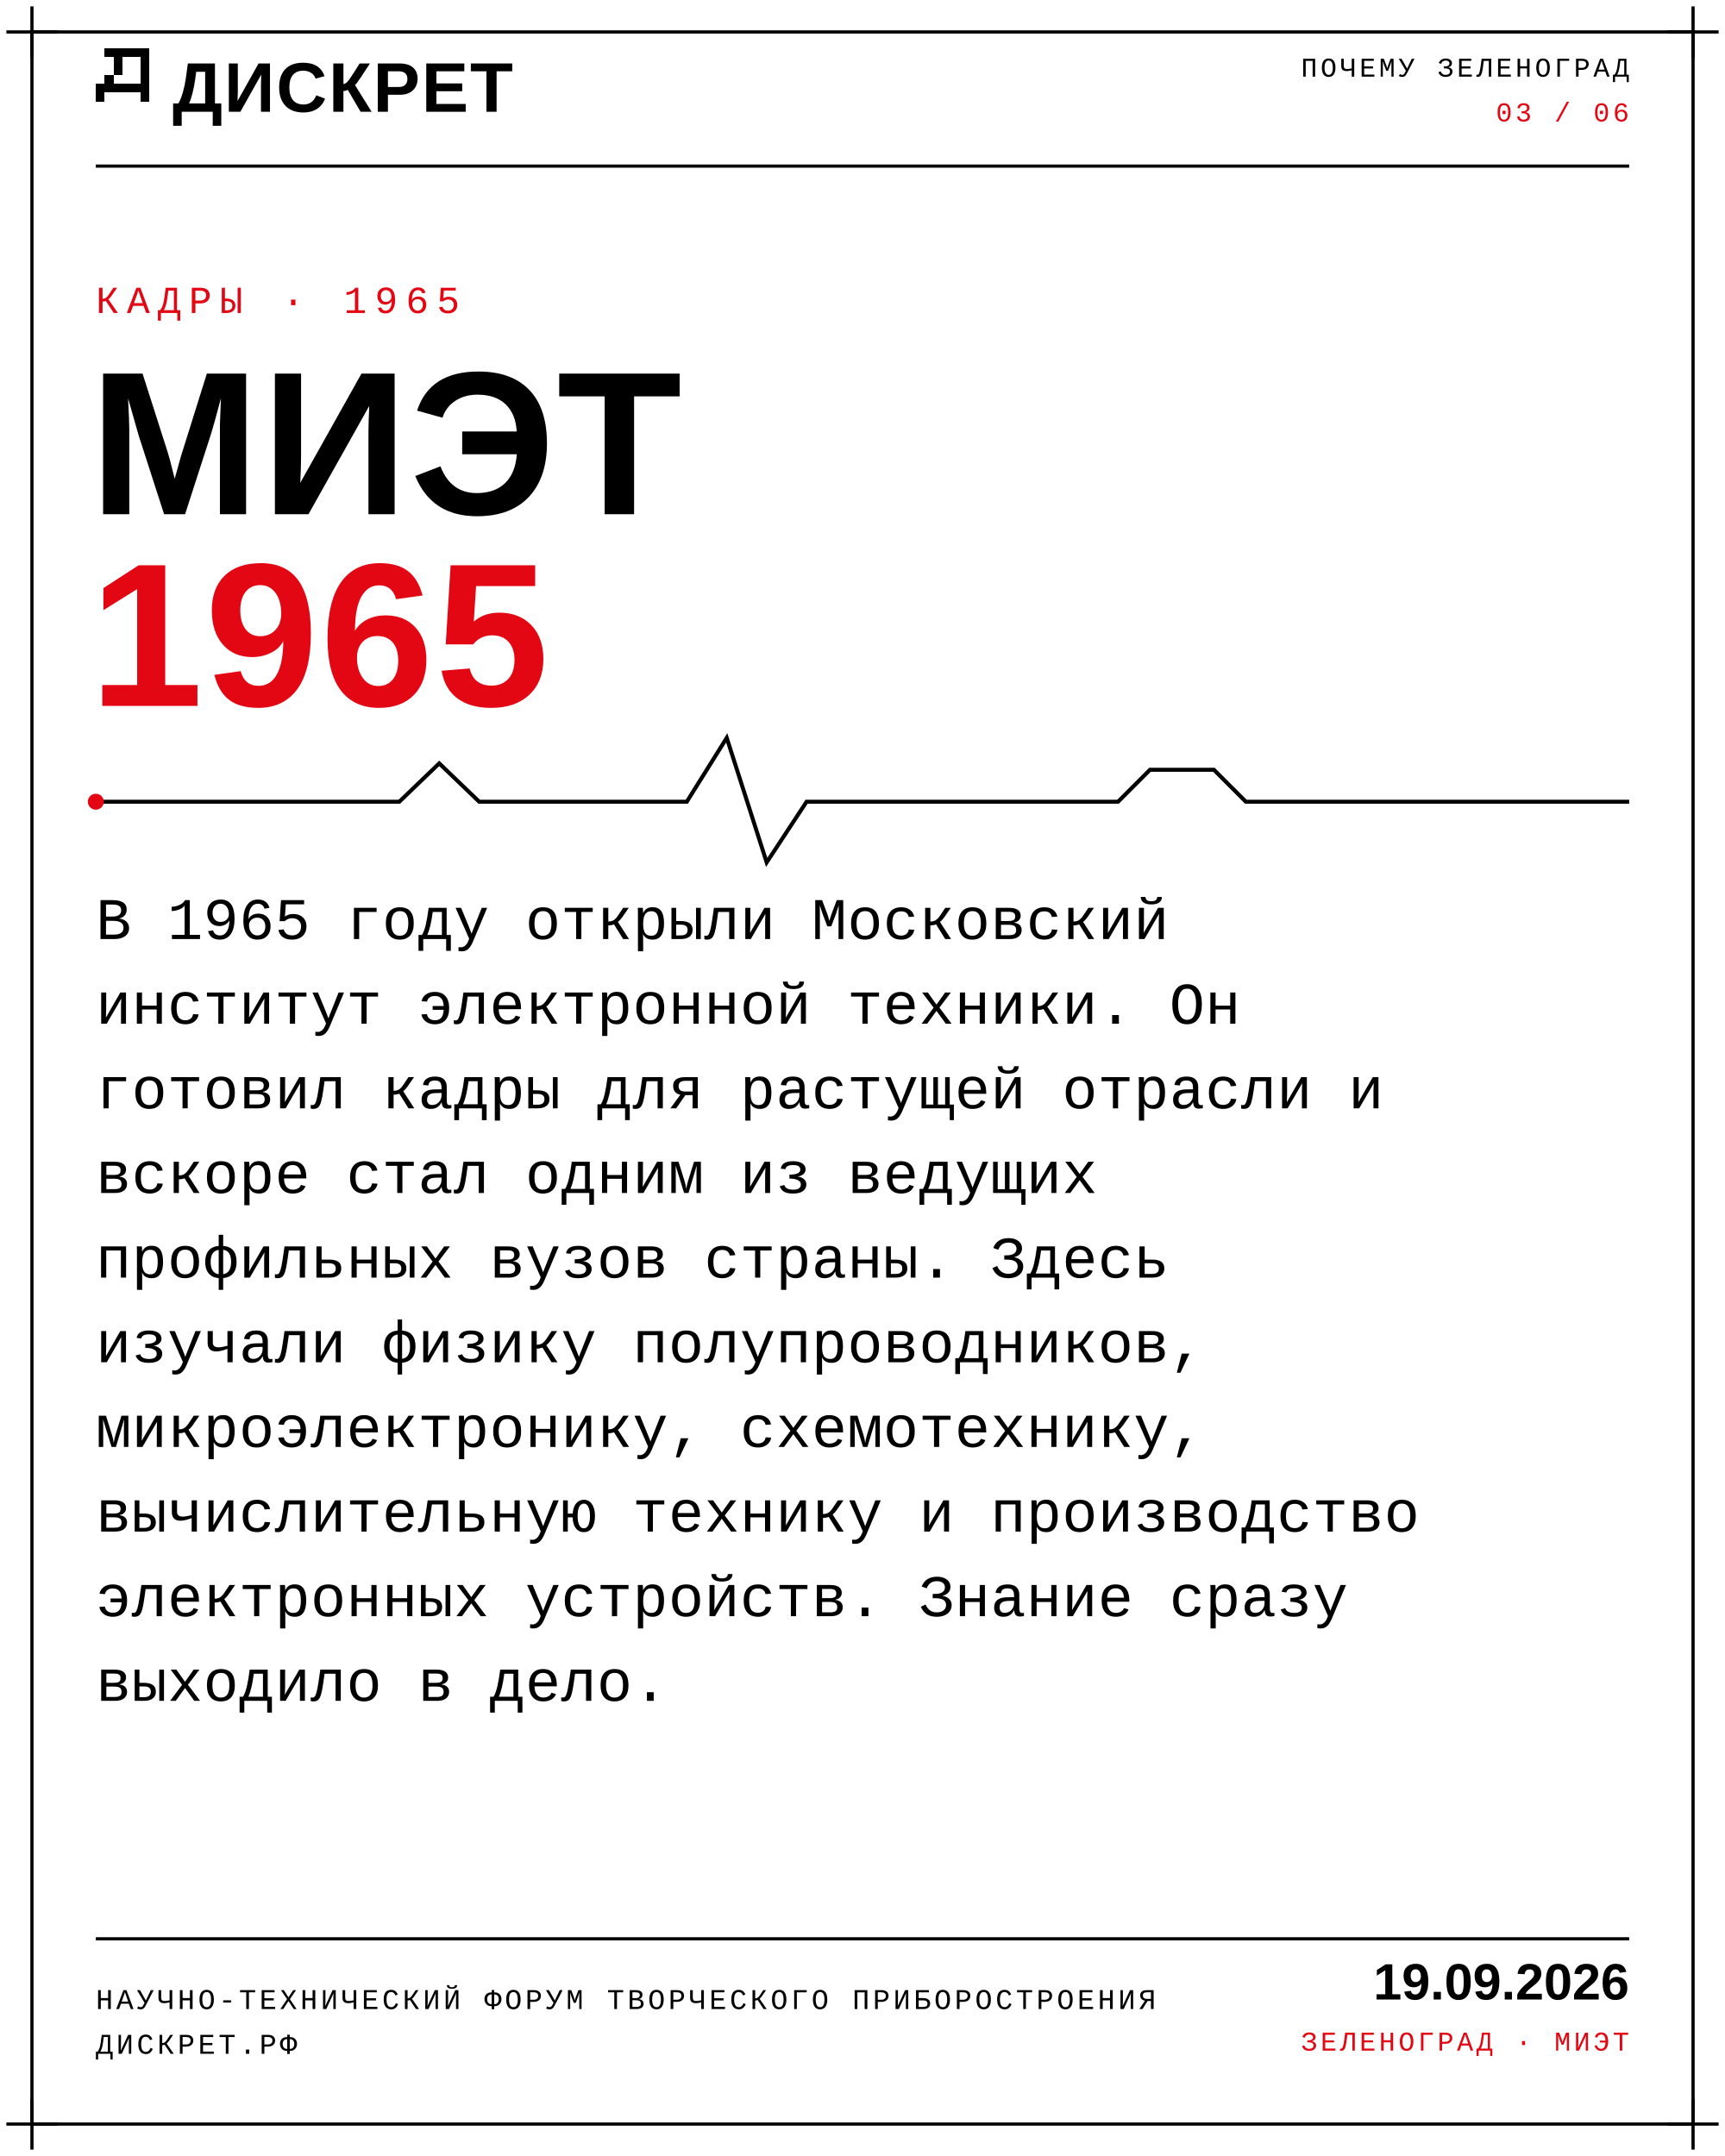
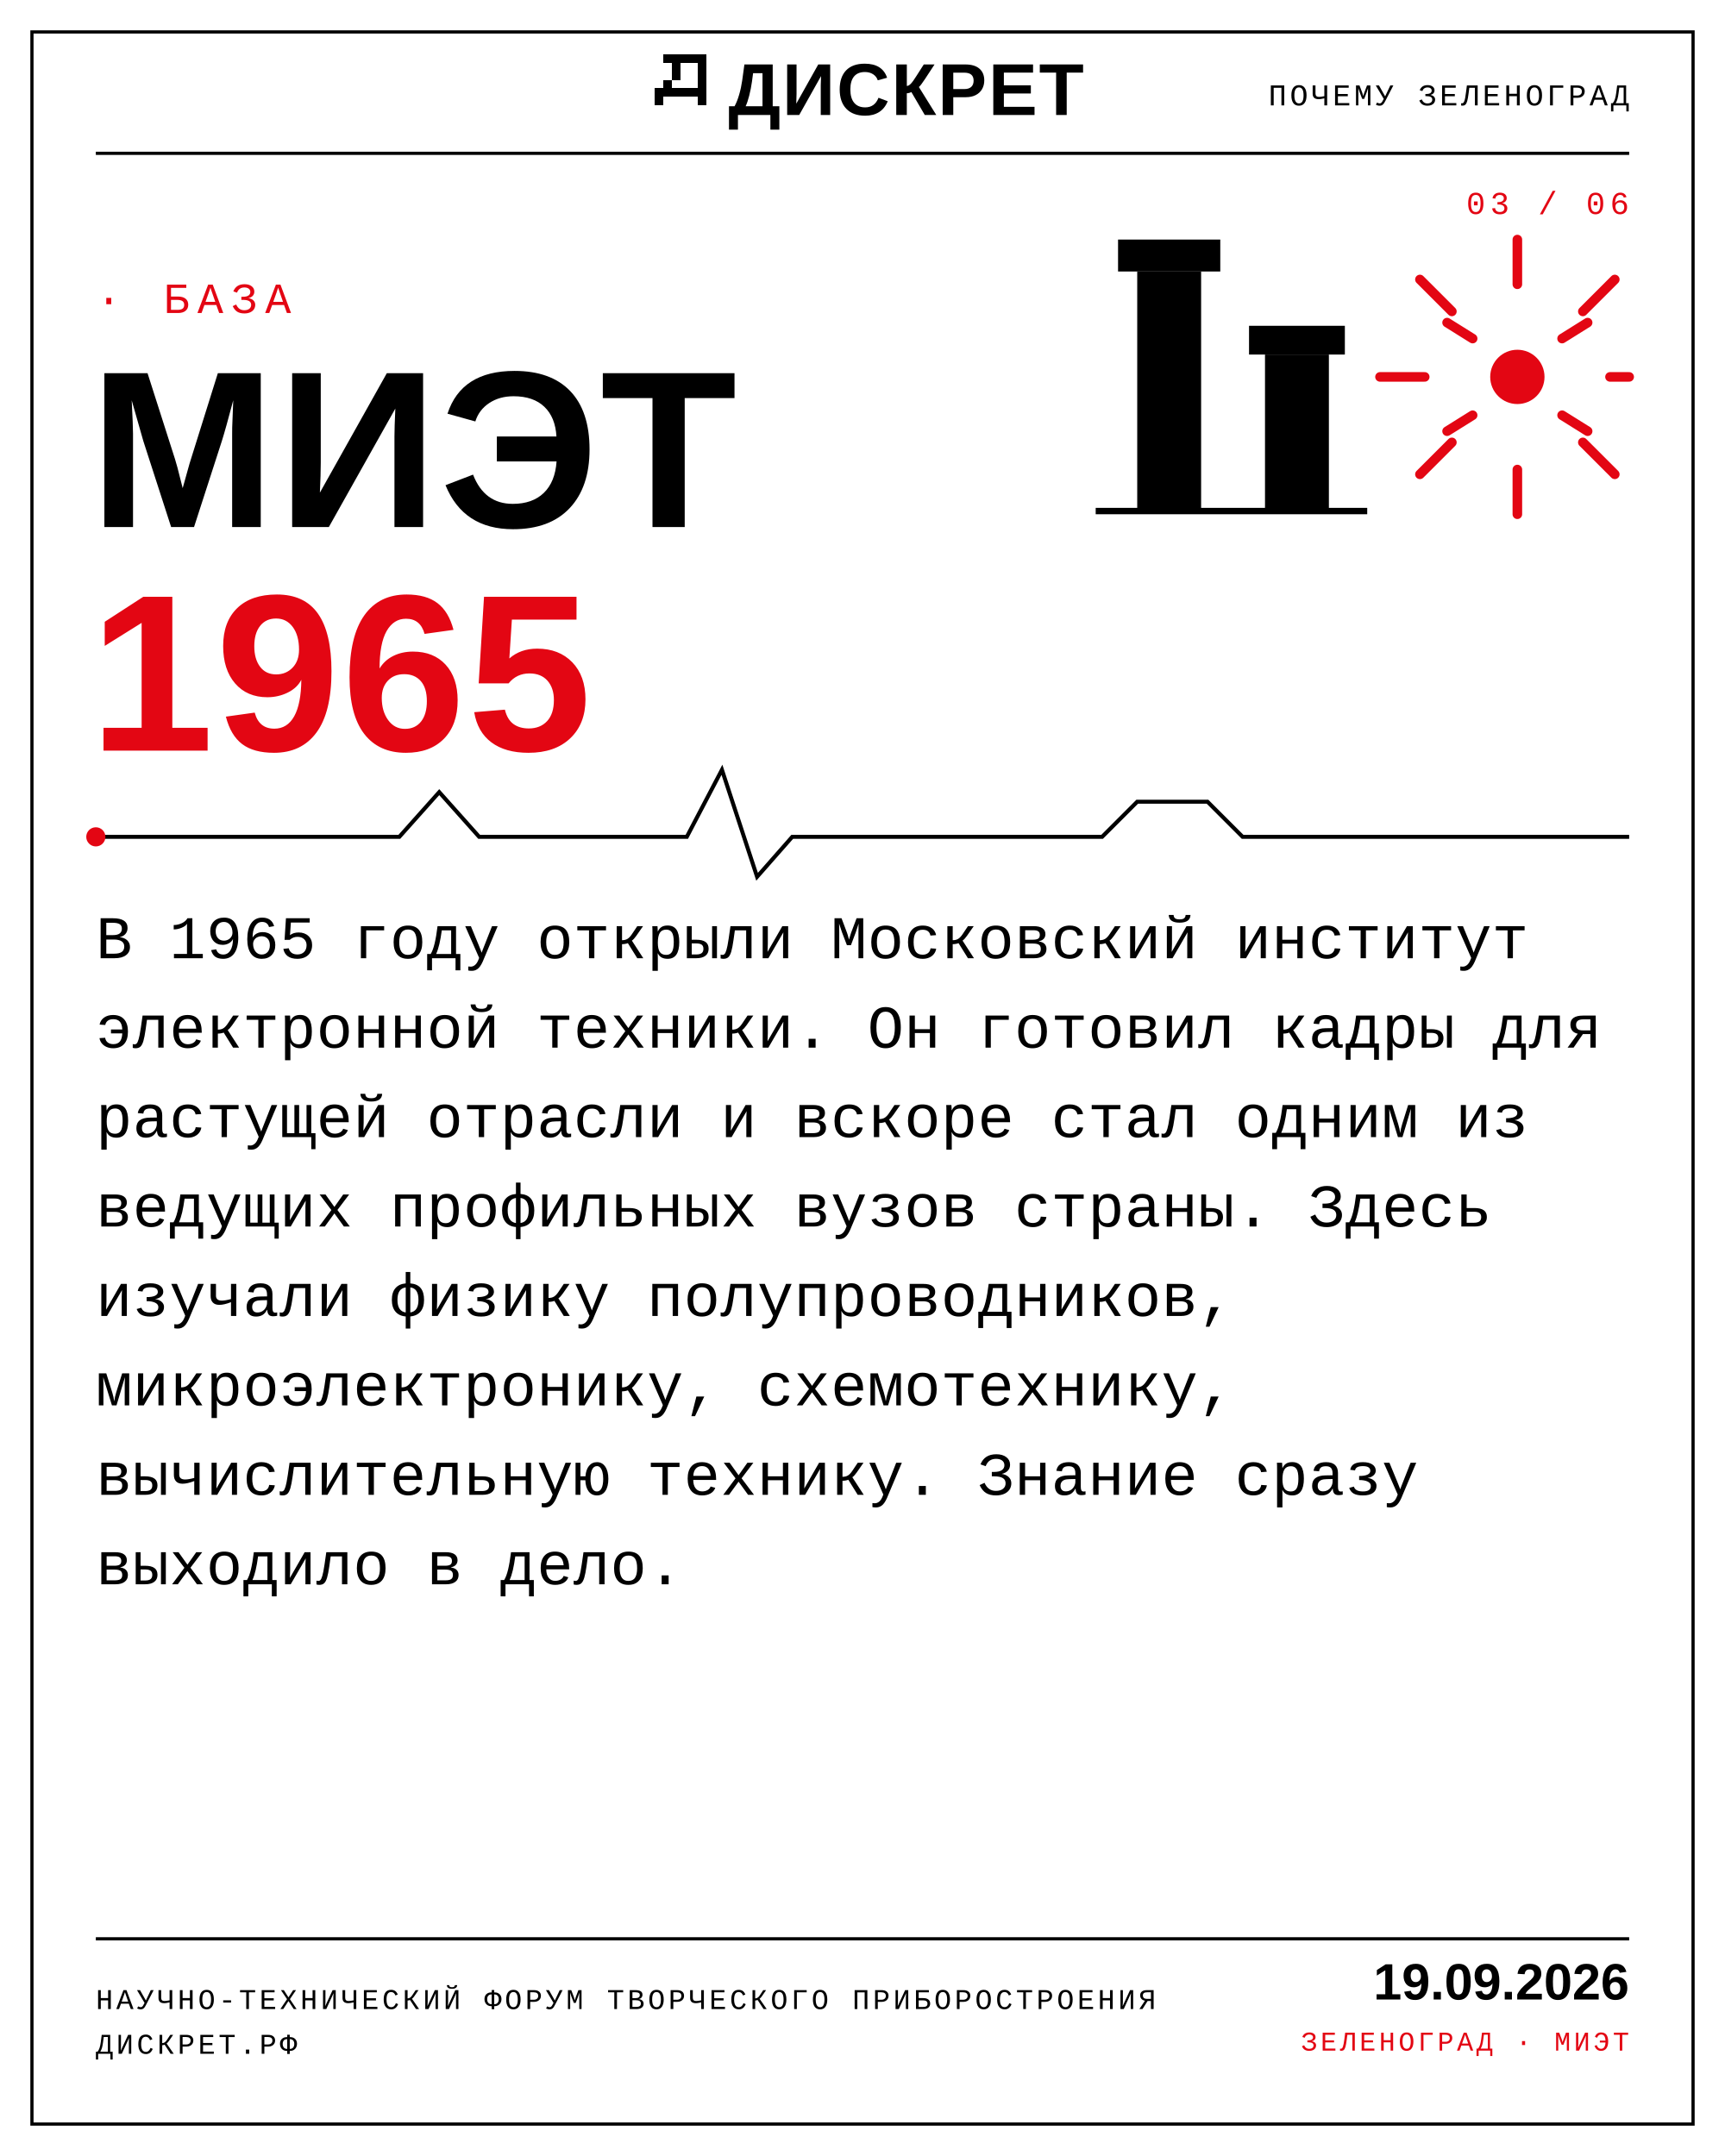
<svg xmlns="http://www.w3.org/2000/svg" width="1080" height="1350" viewBox="0 0 1080 1350" fill="none" font-family="'Arial Narrow','Helvetica Neue',Arial,sans-serif">
  <defs>
    <g id="logoD" shape-rendering="crispEdges" transform="scale(0.66667)">
      <rect x="10" y="0" width="2" height="12" />
      <rect x="2" y="0" width="8" height="2" />
      <rect x="4" y="2" width="2" height="4" />
      <rect x="2" y="6" width="2" height="2" />
      <rect x="0" y="8" width="12" height="2" />
      <rect x="0" y="10" width="2" height="2" />
    </g>
-     <g id="cross">
-       <line x1="-16" y1="0" x2="16" y2="0" stroke="#000" stroke-width="2" />
-       <line x1="0" y1="-16" x2="0" y2="16" stroke="#000" stroke-width="2" />
-     </g>
  </defs>
  <rect width="1080" height="1350" fill="#FFFFFF" />
  <rect x="20" y="20" width="1040" height="1310" fill="none" stroke="#000" stroke-width="2" />
-   <use href="#cross" x="20" y="20" />
-   <use href="#cross" x="1060" y="20" />
-   <use href="#cross" x="20" y="1330" />
-   <use href="#cross" x="1060" y="1330" />
-   <use href="#logoD" fill="#000" transform="translate(60,30) scale(4.2)" />
-   <text x="108" y="70" font-weight="800" font-size="44" letter-spacing="1" fill="#000">ДИСКРЕТ</text>
-   <text x="1020" y="48" text-anchor="end" font-family="'Courier New',monospace" font-size="17" letter-spacing="2" fill="#000">ПОЧЕМУ ЗЕЛЕНОГРАД</text>
-   <text x="1020" y="76" text-anchor="end" font-family="'Courier New',monospace" font-size="17" letter-spacing="2" fill="#E30613">03 / 06</text>
-   <line x1="60" y1="104" x2="1020" y2="104" stroke="#000" stroke-width="2" />
-   <text x="60" y="196" font-family="'Courier New',monospace" font-size="24" letter-spacing="5" fill="#E30613">КАДРЫ · 1965</text>
-   <text x="56" y="322" font-weight="800" font-size="128" letter-spacing="1" fill="#000">МИЭТ</text>
-   <text x="56" y="442" font-weight="800" font-size="128" letter-spacing="1" fill="#E30613">1965</text>
-   <polyline points="60,502 250,502 275,478 300,502 430,502 455,462 480,540 505,502 700,502 720,482 760,482 780,502 1020,502" fill="none" stroke="#000" stroke-width="2.5" />
-   <circle cx="60" cy="502" r="5" fill="#E30613" />
-   <text x="60" y="588" font-family="'Courier New',monospace" font-size="37" letter-spacing="0.2" fill="#000">В 1965 году открыли Московский</text>
-   <text x="60" y="641" font-family="'Courier New',monospace" font-size="37" letter-spacing="0.2" fill="#000">институт электронной техники. Он</text>
-   <text x="60" y="694" font-family="'Courier New',monospace" font-size="37" letter-spacing="0.2" fill="#000">готовил кадры для растущей отрасли и</text>
-   <text x="60" y="747" font-family="'Courier New',monospace" font-size="37" letter-spacing="0.2" fill="#000">вскоре стал одним из ведущих</text>
-   <text x="60" y="800" font-family="'Courier New',monospace" font-size="37" letter-spacing="0.2" fill="#000">профильных вузов страны. Здесь</text>
-   <text x="60" y="853" font-family="'Courier New',monospace" font-size="37" letter-spacing="0.2" fill="#000">изучали физику полупроводников,</text>
-   <text x="60" y="906" font-family="'Courier New',monospace" font-size="37" letter-spacing="0.2" fill="#000">микроэлектронику, схемотехнику,</text>
-   <text x="60" y="959" font-family="'Courier New',monospace" font-size="37" letter-spacing="0.2" fill="#000">вычислительную технику и производство</text>
-   <text x="60" y="1012" font-family="'Courier New',monospace" font-size="37" letter-spacing="0.2" fill="#000">электронных устройств. Знание сразу</text>
-   <text x="60" y="1065" font-family="'Courier New',monospace" font-size="37" letter-spacing="0.2" fill="#000">выходило в дело.</text>
+   <use href="#logoD" fill="#000" transform="translate(410,34) scale(4.0)" />
+   <text x="456" y="72" font-weight="800" font-size="46" letter-spacing="1" fill="#000">ДИСКРЕТ</text>
+   <text x="1020" y="66" text-anchor="end" font-family="'Courier New',monospace" font-size="19" letter-spacing="2" fill="#000">ПОЧЕМУ ЗЕЛЕНОГРАД</text>
+   <line x1="60" y1="96" x2="1020" y2="96" stroke="#000" stroke-width="2" />
+   <text x="1020" y="134" text-anchor="end" font-family="'Courier New',monospace" font-size="20" letter-spacing="3" fill="#E30613">03 / 06</text>
+   <text x="60" y="196" font-family="'Courier New',monospace" font-size="27" letter-spacing="5" fill="#E30613">· БАЗА</text>
+   <g fill="#000">
+     <rect x="700" y="150" width="64" height="20" />
+     <rect x="712" y="170" width="40" height="150" />
+     <rect x="782" y="204" width="60" height="18" />
+     <rect x="792" y="222" width="40" height="98" />
+   </g>
+   <line x1="686" y1="320" x2="856" y2="320" stroke="#000" stroke-width="4" />
+   <g stroke="#E30613" stroke-width="6" stroke-linecap="round">
+     <line x1="950" y1="178" x2="950" y2="150" />
+     <line x1="950" y1="294" x2="950" y2="322" />
+     <line x1="892" y1="236" x2="864" y2="236" />
+     <line x1="1008" y1="236" x2="1020" y2="236" />
+     <line x1="909" y1="195" x2="889" y2="175" />
+     <line x1="991" y1="195" x2="1011" y2="175" />
+     <line x1="909" y1="277" x2="889" y2="297" />
+     <line x1="991" y1="277" x2="1011" y2="297" />
+     <line x1="922" y1="212" x2="906" y2="202" />
+     <line x1="978" y1="212" x2="994" y2="202" />
+     <line x1="922" y1="260" x2="906" y2="270" />
+     <line x1="978" y1="260" x2="994" y2="270" />
+   </g>
+   <circle cx="950" cy="236" r="17" fill="#E30613" />
+   <text x="56" y="330" font-weight="800" font-size="140" letter-spacing="1" fill="#000">МИЭТ</text>
+   <text x="56" y="470" font-weight="800" font-size="140" letter-spacing="1" fill="#E30613">1965</text>
+   <polyline points="60,524 250,524 275,496 300,524 430,524 452,482 474,549 496,524 690,524 712,502 756,502 778,524 1020,524" fill="none" stroke="#000" stroke-width="2.5" />
+   <circle cx="60" cy="524" r="6" fill="#E30613" />
+   <text x="60" y="600" font-family="'Courier New',monospace" font-size="38" letter-spacing="0.2" fill="#000">В 1965 году открыли Московский институт</text>
+   <text x="60" y="656" font-family="'Courier New',monospace" font-size="38" letter-spacing="0.2" fill="#000">электронной техники. Он готовил кадры для</text>
+   <text x="60" y="712" font-family="'Courier New',monospace" font-size="38" letter-spacing="0.2" fill="#000">растущей отрасли и вскоре стал одним из</text>
+   <text x="60" y="768" font-family="'Courier New',monospace" font-size="38" letter-spacing="0.2" fill="#000">ведущих профильных вузов страны. Здесь</text>
+   <text x="60" y="824" font-family="'Courier New',monospace" font-size="38" letter-spacing="0.2" fill="#000">изучали физику полупроводников,</text>
+   <text x="60" y="880" font-family="'Courier New',monospace" font-size="38" letter-spacing="0.2" fill="#000">микроэлектронику, схемотехнику,</text>
+   <text x="60" y="936" font-family="'Courier New',monospace" font-size="38" letter-spacing="0.2" fill="#000">вычислительную технику. Знание сразу</text>
+   <text x="60" y="992" font-family="'Courier New',monospace" font-size="38" letter-spacing="0.2" fill="#000">выходило в дело.</text>
  <line x1="60" y1="1214" x2="1020" y2="1214" stroke="#000" stroke-width="2" />
  <text x="60" y="1258" font-family="'Courier New',monospace" font-size="18" letter-spacing="2" fill="#000">НАУЧНО-ТЕХНИЧЕСКИЙ ФОРУМ ТВОРЧЕСКОГО ПРИБОРОСТРОЕНИЯ</text>
  <text x="60" y="1286" font-family="'Courier New',monospace" font-size="18" letter-spacing="2" fill="#000">ДИСКРЕТ.РФ</text>
  <text x="1020" y="1252" text-anchor="end" font-weight="800" font-size="32" fill="#000">19.09.2026</text>
  <text x="1020" y="1284" text-anchor="end" font-family="'Courier New',monospace" font-size="17" letter-spacing="2" fill="#E30613">ЗЕЛЕНОГРАД · МИЭТ</text>
</svg>
